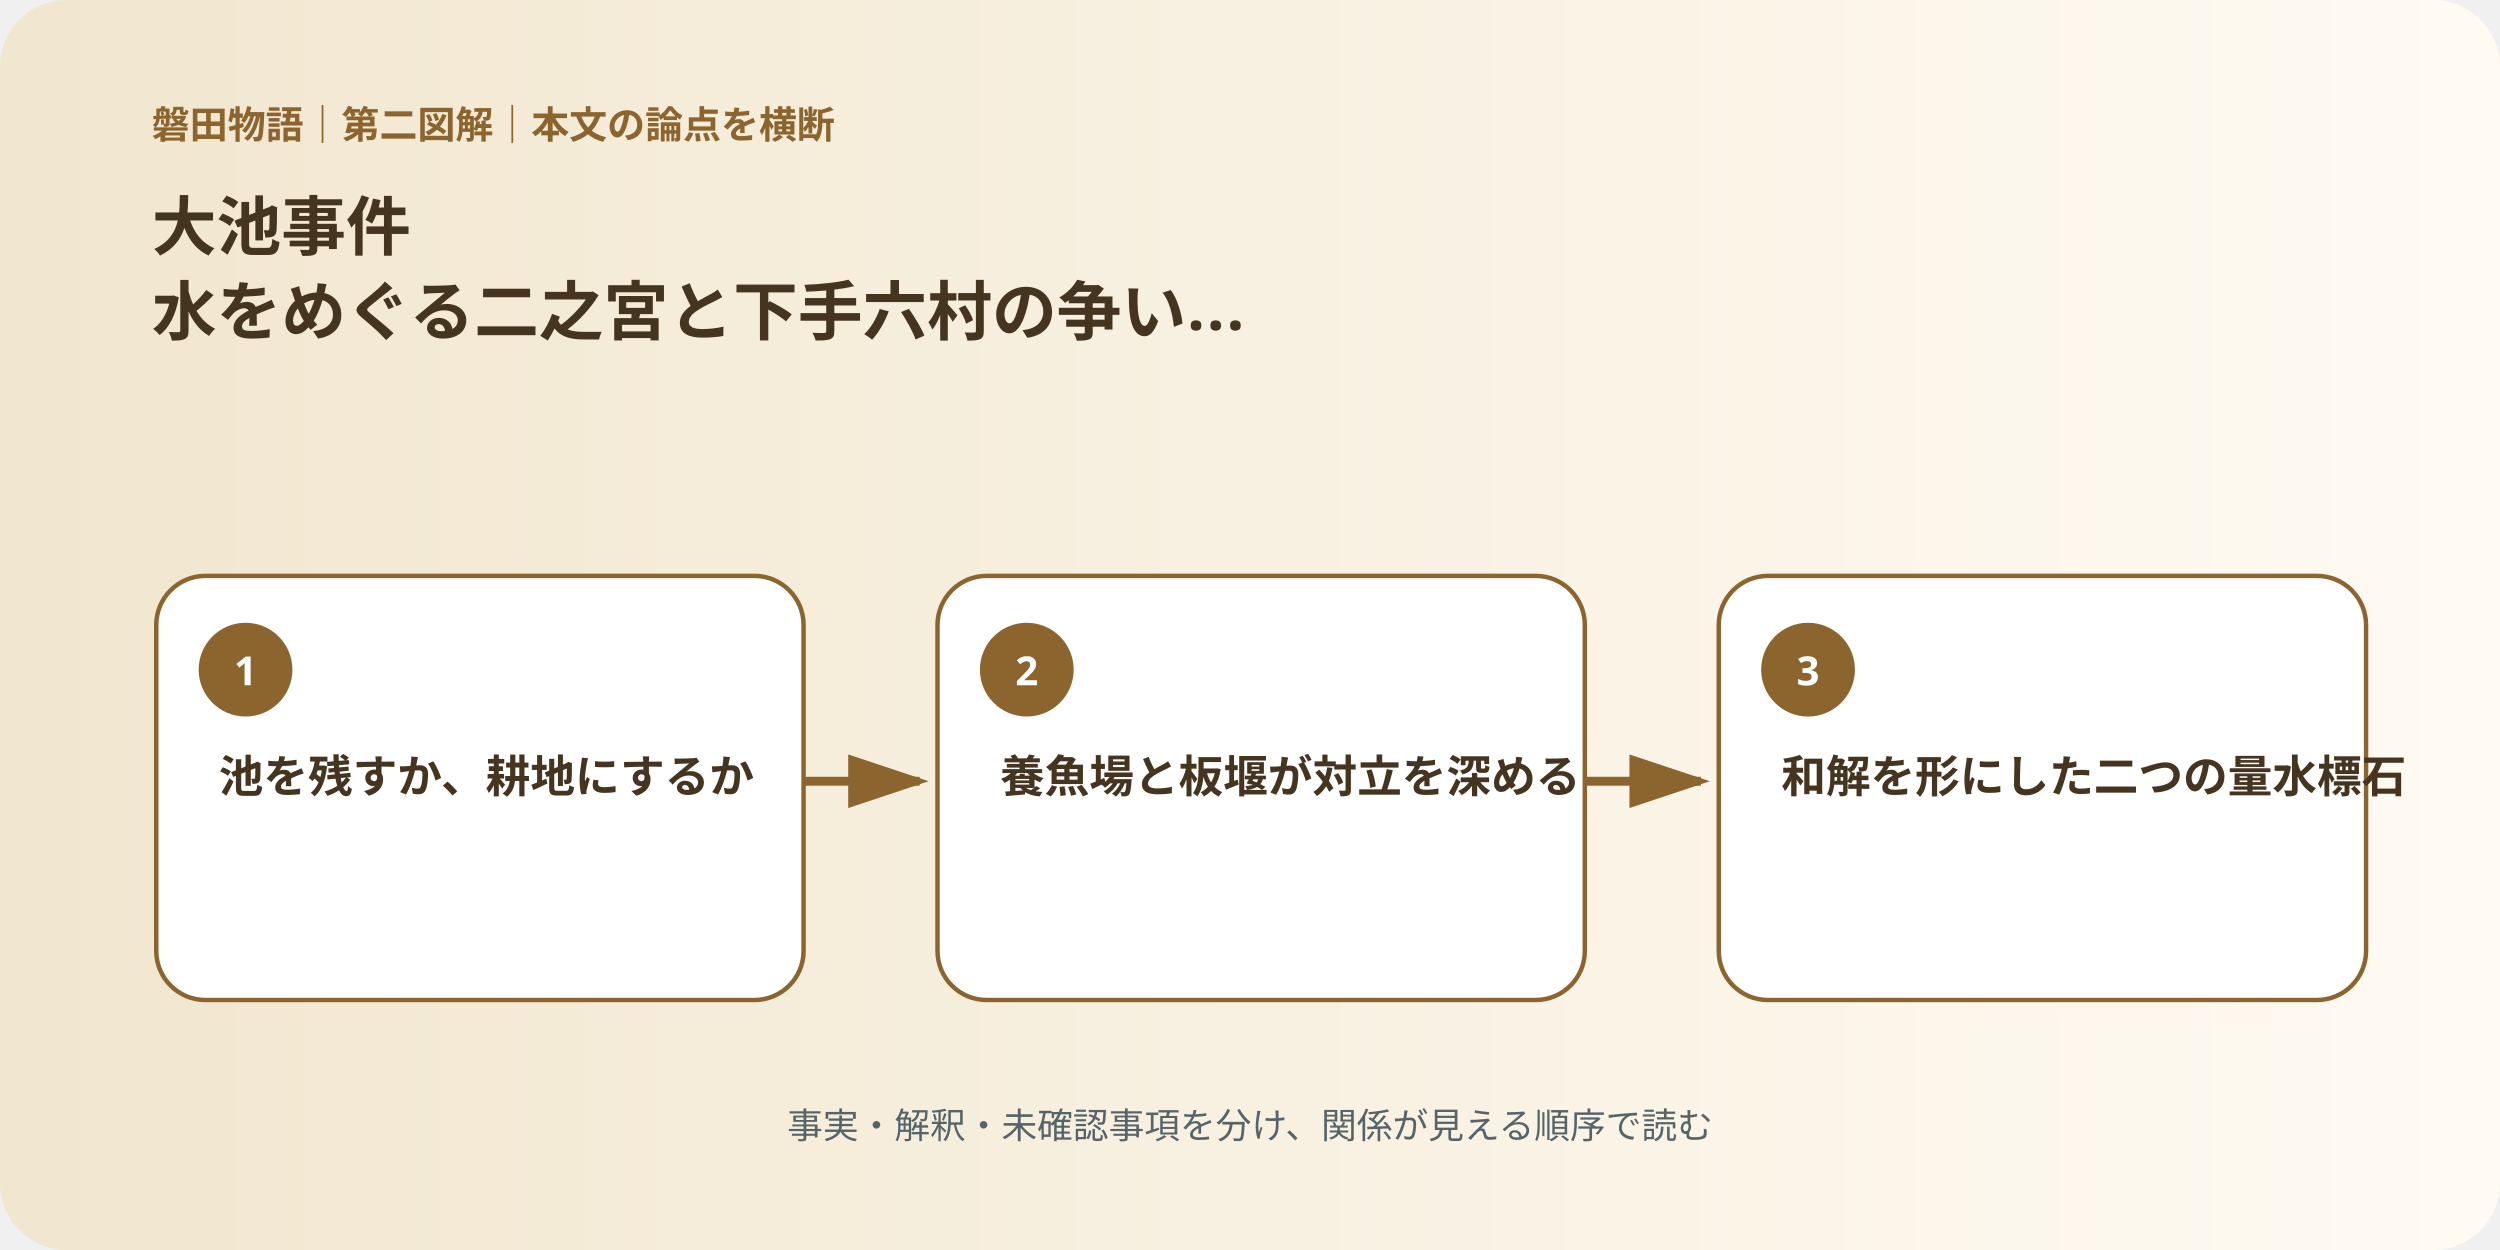
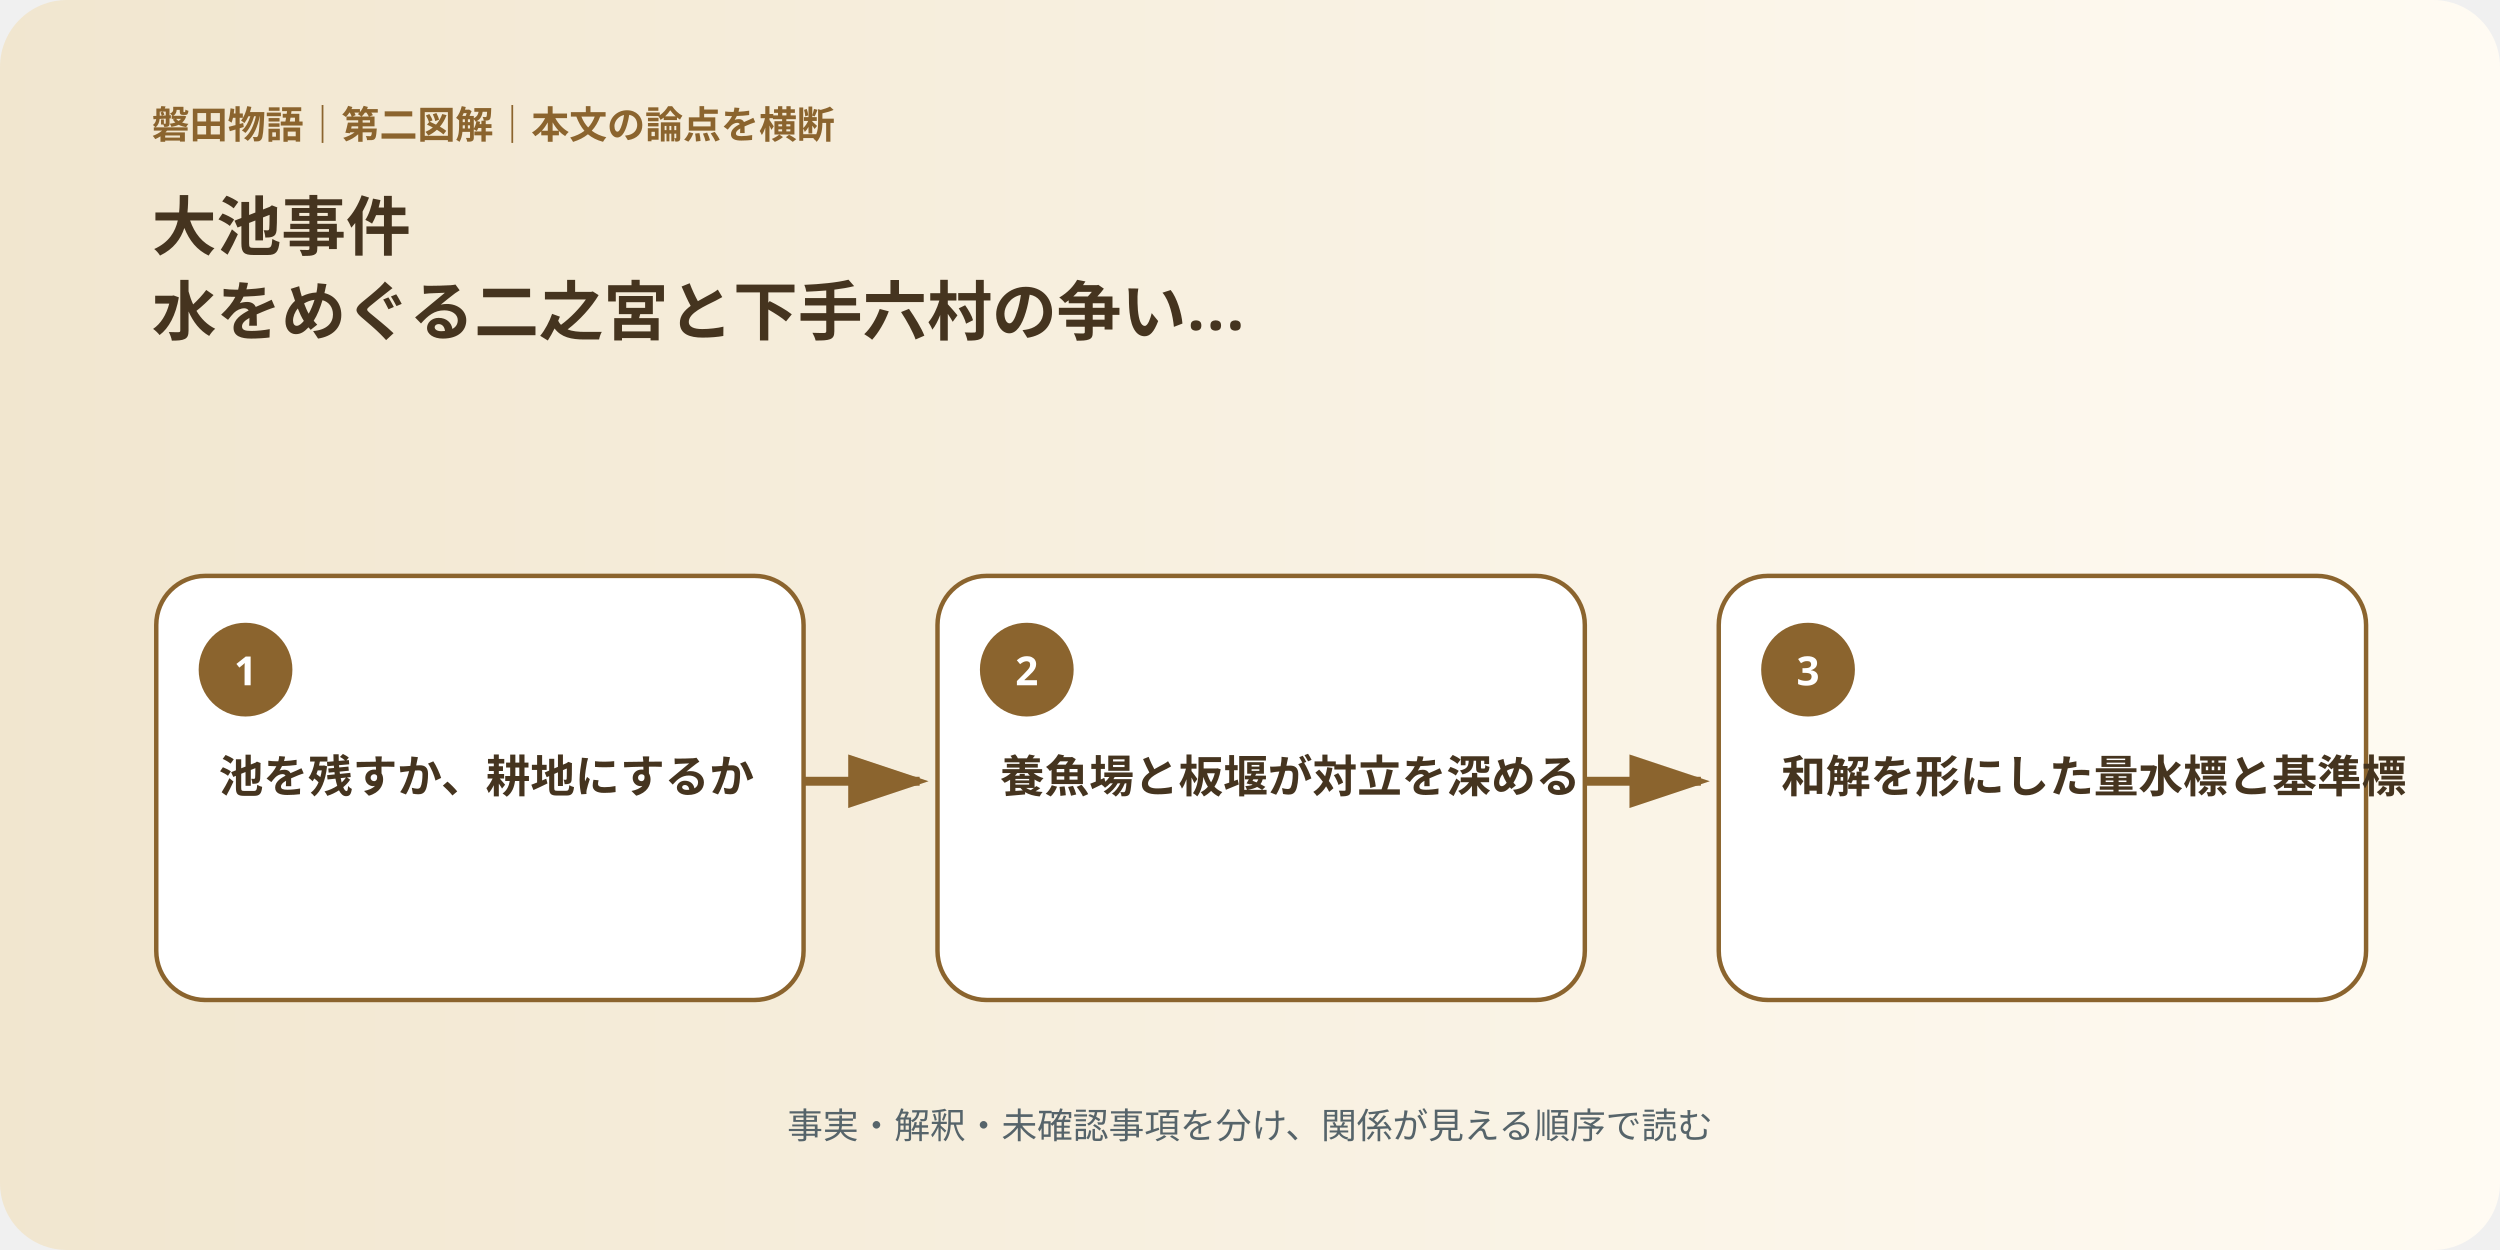
<svg xmlns="http://www.w3.org/2000/svg" viewBox="0 0 1120 560" role="img" aria-labelledby="t d">
  <defs>
    <marker id="a" markerWidth="10" markerHeight="10" refX="8" refY="3" orient="auto">
      <path d="M0 0v6l9-3z" fill="#8b642e" />
    </marker>
    <linearGradient id="bg">
      <stop stop-color="#f1e6cf" />
      <stop offset="1" stop-color="#fffbf3" />
    </linearGradient>
  </defs>
  <style>.title{font:700 29px 'Yu Mincho','Noto Serif JP',serif;fill:#45341f}.kicker{font:600 17px system-ui,sans-serif;fill:#8b642e}.label{font:700 20px 'Yu Gothic','Noto Sans JP',sans-serif;fill:#45341f}.num{font:700 18px system-ui,sans-serif;fill:#fff}.foot{font:500 16px system-ui,sans-serif;fill:#56646a}</style>
  <rect width="1120" height="560" rx="30" fill="url(#bg)" />
  <text x="68" y="62" class="kicker">磐田物語｜第二図解｜本文の論点を横断</text>
  <text x="68" y="112" class="title">大池事件</text>
  <text x="68" y="150" class="title">水をめぐる二之宮と下手六村の争い…</text>
  <rect x="70" y="258" width="290" height="190" rx="22" fill="#fff" stroke="#8b642e" stroke-width="2" />
  <circle cx="110" cy="300" r="21" fill="#8b642e" />
  <text x="110" y="307" class="num" text-anchor="middle">1</text>
  <text x="98" y="355" class="label" text-anchor="start">
    <tspan x="98" dy="0">池を残すか、耕地にするか</tspan>
  </text>
  <rect x="420" y="258" width="290" height="190" rx="22" fill="#fff" stroke="#8b642e" stroke-width="2" />
  <circle cx="460" cy="300" r="21" fill="#8b642e" />
  <text x="460" y="307" class="num" text-anchor="middle">2</text>
  <text x="448" y="355" class="label" text-anchor="start">
    <tspan x="448" dy="0">養魚場と板堰が対立を深める</tspan>
  </text>
  <rect x="770" y="258" width="290" height="190" rx="22" fill="#fff" stroke="#8b642e" stroke-width="2" />
  <circle cx="810" cy="300" r="21" fill="#8b642e" />
  <text x="810" y="307" class="num" text-anchor="middle">3</text>
  <text x="798" y="355" class="label" text-anchor="start">
-     <tspan x="798" dy="0">和解を形にした二つの量水標石</tspan>
+     <tspan x="798" dy="0">和解を形にした量水標と基準標</tspan>
  </text>
  <path d="M360 350h52" stroke="#8b642e" stroke-width="4" marker-end="url(#a)" />
  <path d="M710 350h52" stroke="#8b642e" stroke-width="4" marker-end="url(#a)" />
  <text x="560" y="510" class="foot" text-anchor="middle">事実・解釈・未確認事項を分け、関係が見える順序で読む</text>
</svg>
